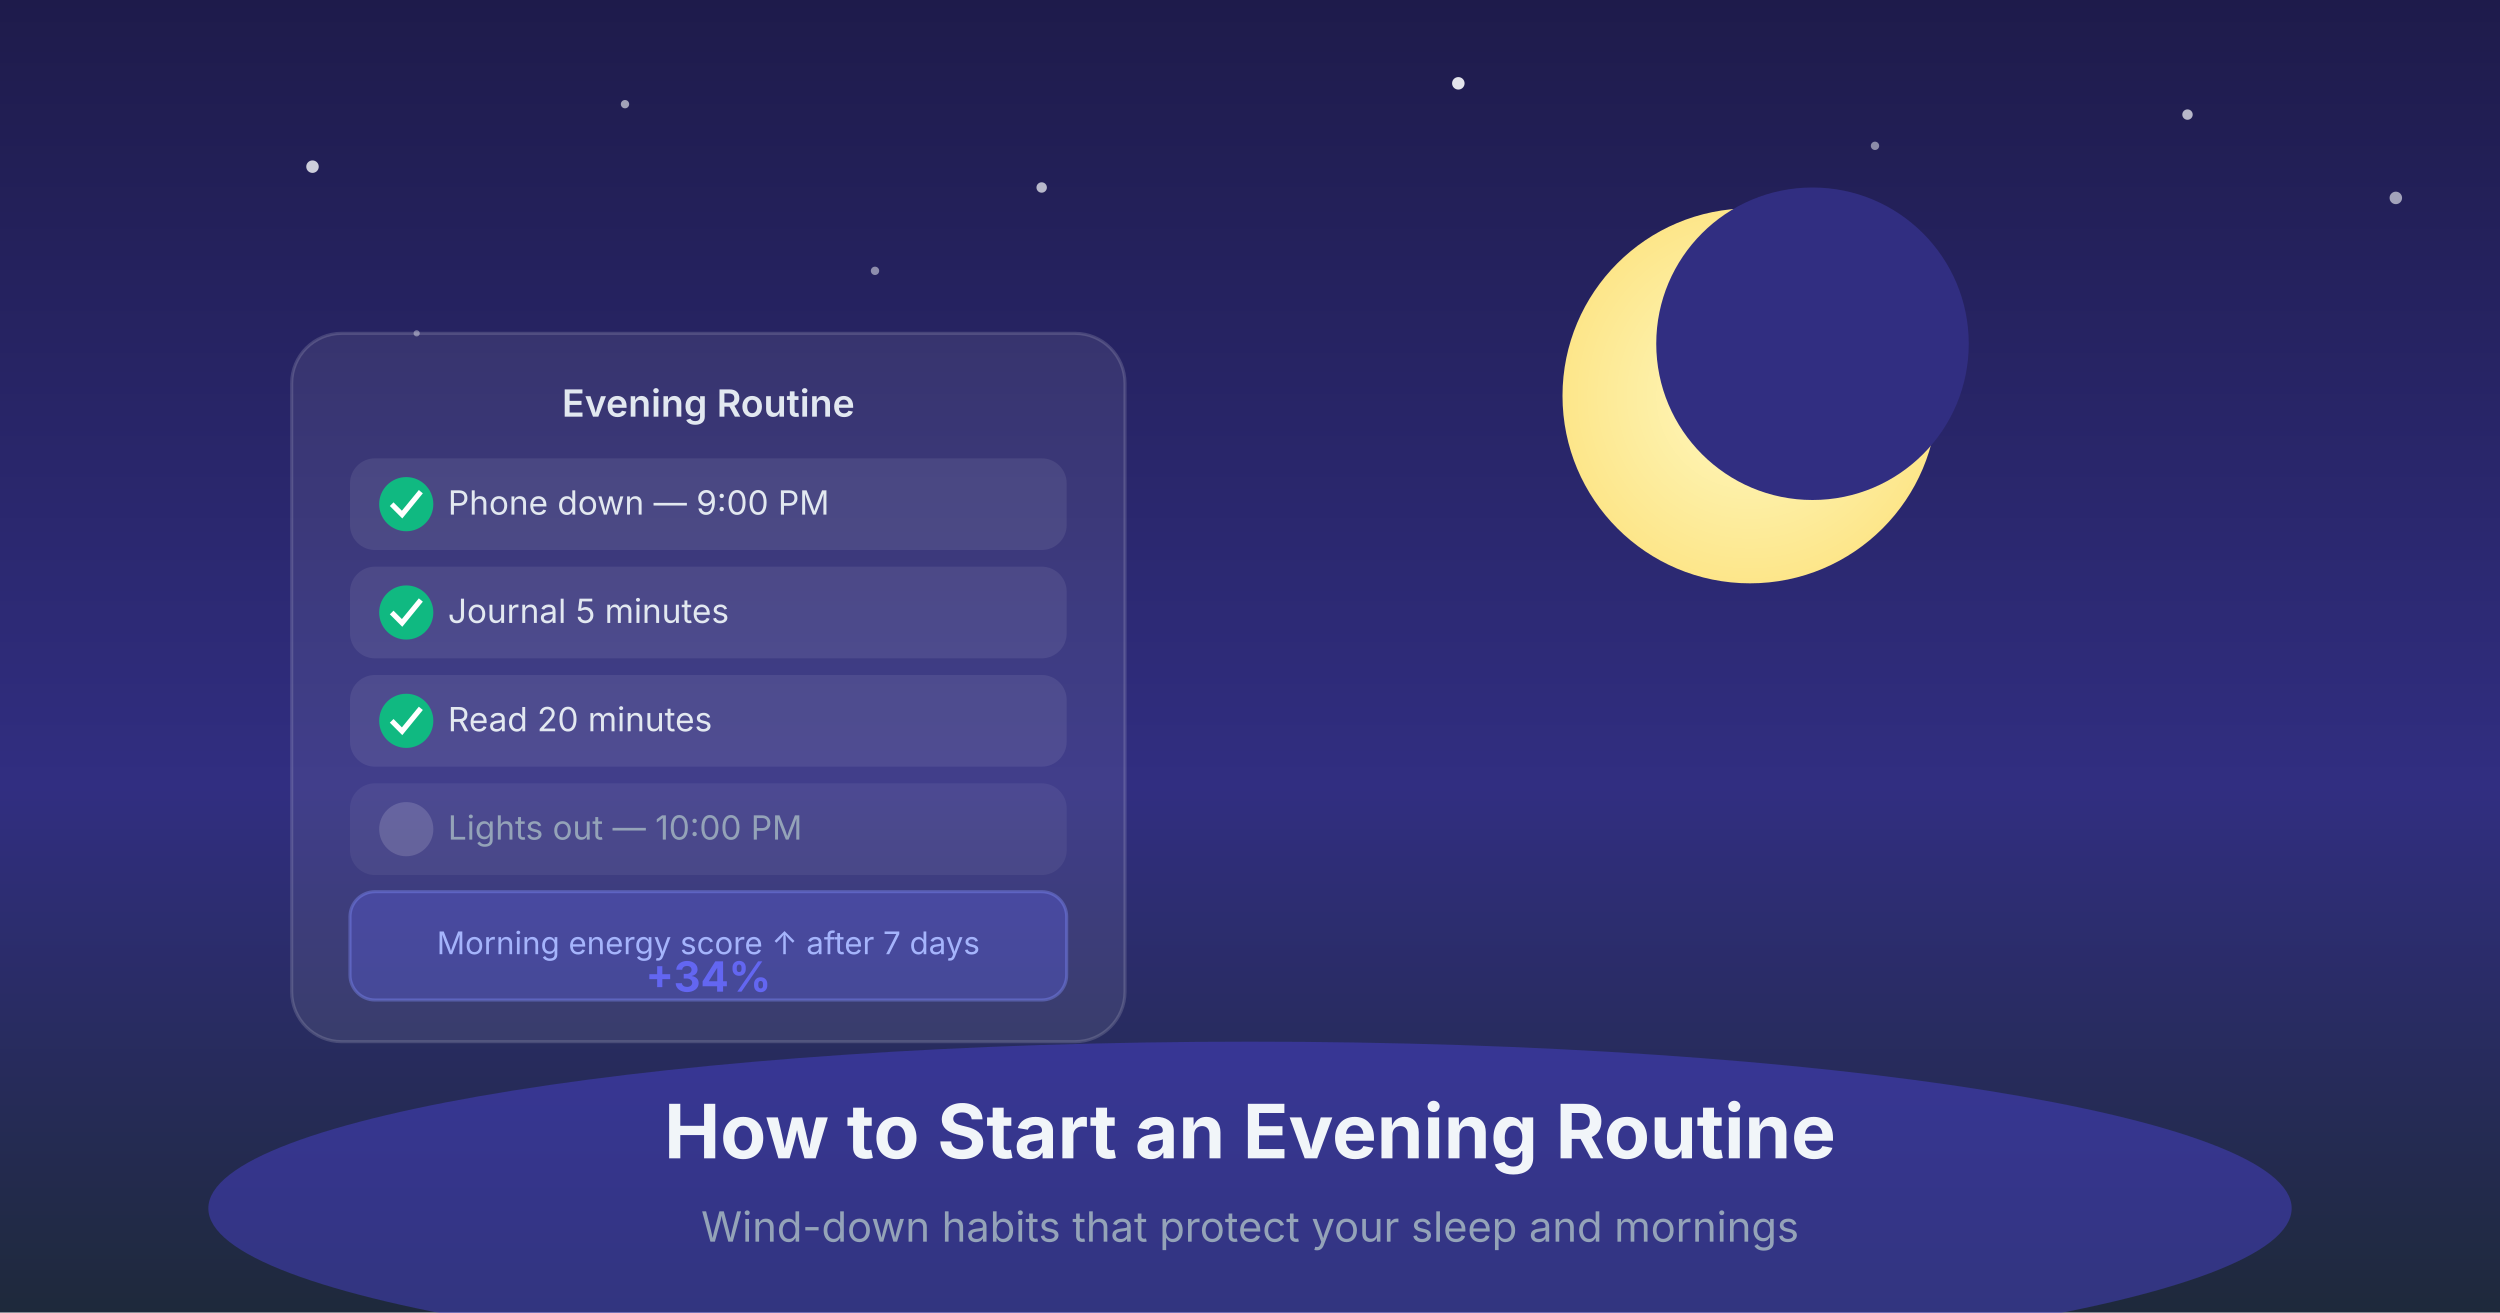
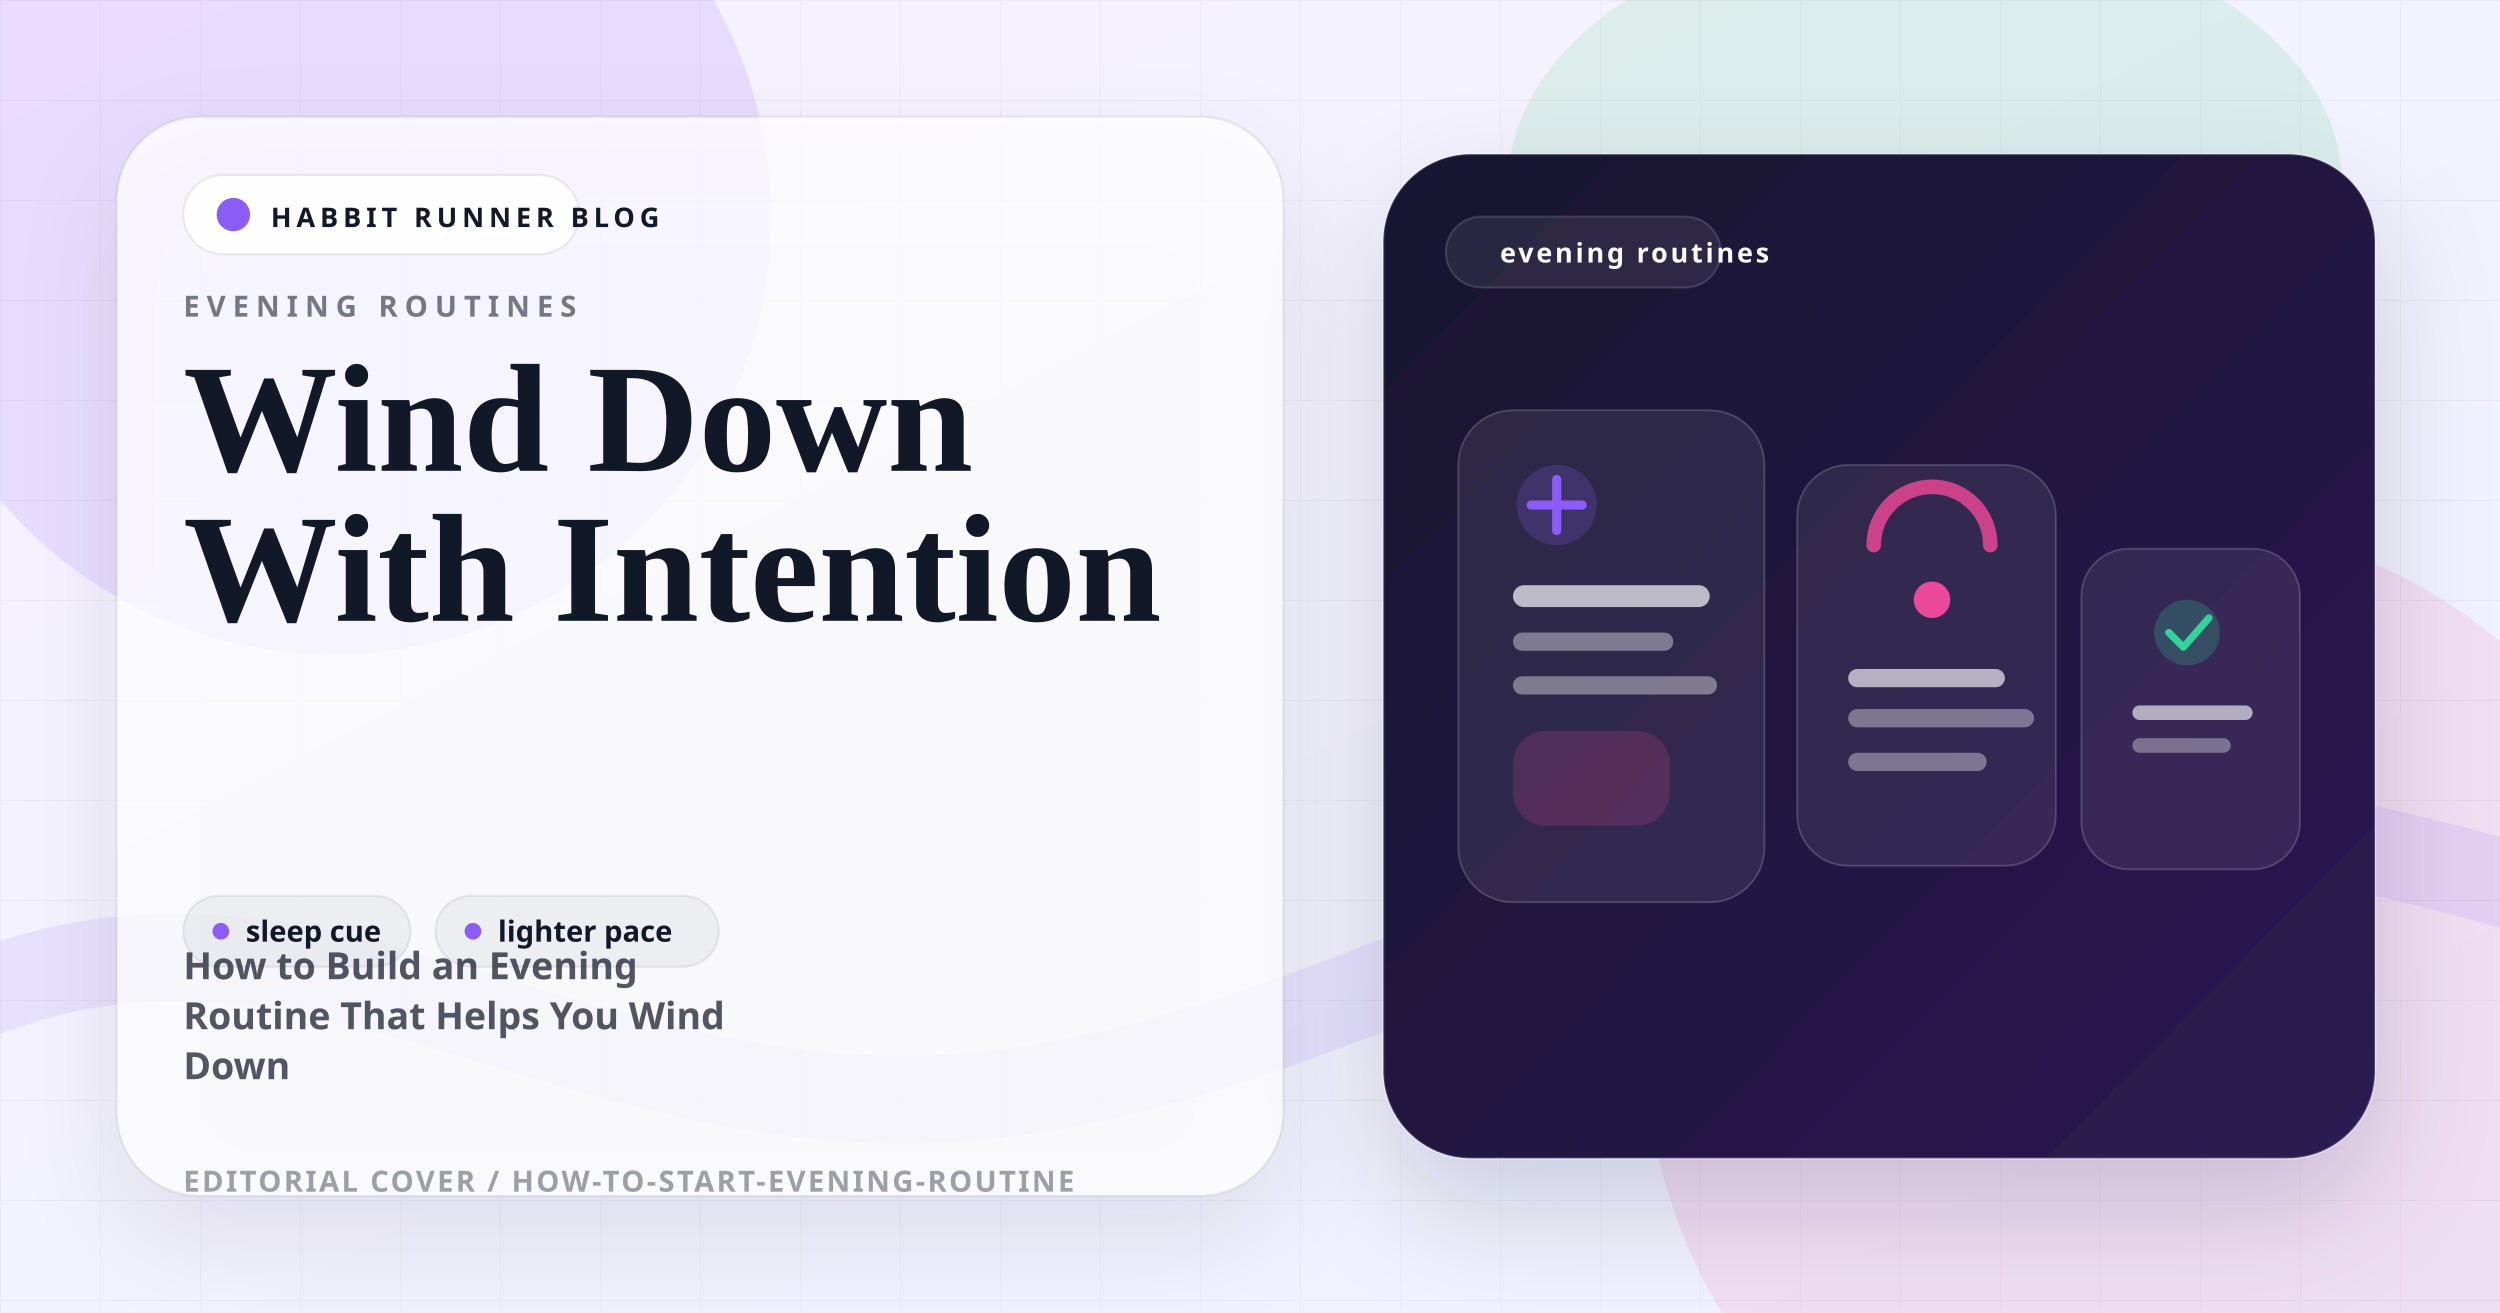
- <svg xmlns="http://www.w3.org/2000/svg" width="1200" height="630" viewBox="0 0 1200 630" role="img" aria-label="How to Start an Evening Routine">
+ <svg xmlns="http://www.w3.org/2000/svg" width="1200" height="630" viewBox="0 0 1200 630" role="img" aria-label="How to Build an Evening Routine That Helps You Wind Down">
  <defs>
-     <linearGradient id="bg" x1="0" x2="0" y1="0" y2="1">
-       <stop offset="0%" stop-color="#1e1b4b" />
-       <stop offset="60%" stop-color="#312e81" />
-       <stop offset="100%" stop-color="#1e293b" />
+     <linearGradient id="bg" x1="0" y1="0" x2="1" y2="1">
+       <stop offset="0%" stop-color="#f8f1ff" />
+       <stop offset="100%" stop-color="#eef3ff" />
    </linearGradient>
-     <radialGradient id="moon" cx="50%" cy="50%" r="50%">
-       <stop offset="0%" stop-color="#fef9c3" />
-       <stop offset="100%" stop-color="#fde68a" />
-     </radialGradient>
+     <linearGradient id="panel" x1="0" y1="0" x2="1" y2="1">
+       <stop offset="0%" stop-color="#17122f" />
+       <stop offset="100%" stop-color="#2c1b52" />
+     </linearGradient>
+     <pattern id="grid" width="48" height="48" patternUnits="userSpaceOnUse">
+       <path d="M48 0H0V48" fill="none" stroke="rgba(17, 24, 39, 0.07)" stroke-width="1" />
+     </pattern>
+     <filter id="shadowSoft" x="-20%" y="-20%" width="140%" height="150%">
+       <feDropShadow dx="0" dy="20" stdDeviation="24" flood-color="#0f172a" flood-opacity="0.12" />
+     </filter>
+     <filter id="shadowBoard" x="-20%" y="-20%" width="140%" height="150%">
+       <feDropShadow dx="0" dy="24" stdDeviation="28" flood-color="#0f172a" flood-opacity="0.16" />
+     </filter>
+     <clipPath id="boardClip">
+       <rect x="664" y="74" width="476" height="482" rx="42" />
+     </clipPath>
  </defs>
  <rect width="1200" height="630" fill="url(#bg)" />
-   <circle cx="150" cy="80" r="3" fill="#f8fafc" opacity="0.8" />
-   <circle cx="300" cy="50" r="2" fill="#f8fafc" opacity="0.6" />
-   <circle cx="500" cy="90" r="2.5" fill="#f8fafc" opacity="0.7" />
-   <circle cx="700" cy="40" r="3" fill="#f8fafc" opacity="0.9" />
-   <circle cx="900" cy="70" r="2" fill="#f8fafc" opacity="0.5" />
-   <circle cx="1050" cy="55" r="2.5" fill="#f8fafc" opacity="0.7" />
-   <circle cx="1150" cy="95" r="3" fill="#f8fafc" opacity="0.6" />
-   <circle cx="420" cy="130" r="2" fill="#f8fafc" opacity="0.5" />
-   <circle cx="850" cy="120" r="1.5" fill="#f8fafc" opacity="0.6" />
-   <circle cx="200" cy="160" r="1.5" fill="#f8fafc" opacity="0.4" />
-   <circle cx="840" cy="190" r="90" fill="url(#moon)" />
-   <circle cx="870" cy="165" r="75" fill="#312e81" />
-   <ellipse cx="600" cy="580" rx="500" ry="80" fill="#4f46e5" opacity="0.4" />
-   <rect x="140" y="160" width="400" height="340" rx="24" fill="rgba(255,255,255,0.08)" stroke="rgba(255,255,255,0.15)" stroke-width="1.5" />
-   <text x="340" y="200" font-family="Inter,Arial,sans-serif" font-size="18" font-weight="600" fill="#e2e8f0" text-anchor="middle">Evening Routine</text>
-   <rect x="168" y="220" width="344" height="44" rx="12" fill="rgba(255,255,255,0.08)" />
-   <circle cx="195" cy="242" r="13" fill="#10b981" />
-   <path d="M188 242 L193 247 L202 236" fill="none" stroke="#fff" stroke-width="2.5" />
-   <text x="215" y="247" font-family="Inter,Arial,sans-serif" font-size="16" fill="#e2e8f0">Phone down — 9:00 PM</text>
-   <rect x="168" y="272" width="344" height="44" rx="12" fill="rgba(255,255,255,0.08)" />
-   <circle cx="195" cy="294" r="13" fill="#10b981" />
-   <path d="M188 294 L193 299 L202 288" fill="none" stroke="#fff" stroke-width="2.5" />
-   <text x="215" y="299" font-family="Inter,Arial,sans-serif" font-size="16" fill="#e2e8f0">Journal 5 minutes</text>
-   <rect x="168" y="324" width="344" height="44" rx="12" fill="rgba(255,255,255,0.08)" />
-   <circle cx="195" cy="346" r="13" fill="#10b981" />
-   <path d="M188 346 L193 351 L202 340" fill="none" stroke="#fff" stroke-width="2.5" />
-   <text x="215" y="351" font-family="Inter,Arial,sans-serif" font-size="16" fill="#e2e8f0">Read 20 minutes</text>
-   <rect x="168" y="376" width="344" height="44" rx="12" fill="rgba(255,255,255,0.06)" />
-   <circle cx="195" cy="398" r="13" fill="rgba(255,255,255,0.15)" />
-   <text x="215" y="403" font-family="Inter,Arial,sans-serif" font-size="16" fill="#94a3b8">Lights out — 10:00 PM</text>
-   <rect x="168" y="428" width="344" height="52" rx="12" fill="rgba(99,102,241,0.3)" stroke="rgba(129,140,248,0.4)" stroke-width="1.5" />
-   <text x="340" y="458" font-family="Inter,Arial,sans-serif" font-size="15" fill="#a5b4fc" text-anchor="middle">Morning energy score ↑ after 7 days</text>
-   <text x="340" y="476" font-family="Inter,Arial,sans-serif" font-size="20" font-weight="700" fill="#6366f1" text-anchor="middle">+34%</text>
-   <text x="600" y="556" font-family="Inter,Arial,sans-serif" font-size="36" font-weight="700" fill="#f1f5f9" text-anchor="middle">How to Start an Evening Routine</text>
-   <text x="600" y="596" font-family="Inter,Arial,sans-serif" font-size="20" fill="#94a3b8" text-anchor="middle">Wind-down habits that protect your sleep and mornings</text>
+   <rect width="1200" height="630" fill="url(#grid)" opacity="0.6" />
+   <circle cx="160" cy="104" r="210" fill="rgba(139, 92, 246, 0.14)" />
+   <circle cx="1040" cy="500" r="250" fill="rgba(236, 72, 153, 0.12)" />
+   <ellipse cx="924" cy="88" rx="200" ry="126" fill="rgba(34, 197, 94, 0.12)" />
+   <path d="M-40 492 C146 390 284 566 512 520 C736 476 870 314 1240 436" fill="none" stroke="rgba(139, 92, 246, 0.12)" stroke-width="42" stroke-linecap="round" />
+   <rect x="56" y="56" width="560" height="518" rx="40" fill="rgba(255, 255, 255, 0.74)" stroke="rgba(17, 24, 39, 0.08)" filter="url(#shadowSoft)" />
+   <rect x="88" y="84" width="190" height="38" rx="19" fill="rgba(255, 255, 255, 0.88)" stroke="rgba(17, 24, 39, 0.08)" />
+   <circle cx="112" cy="103" r="8" fill="#8b5cf6" />
+   <text x="130" y="109" fill="#111827" font-family="'Avenir Next', 'Segoe UI', 'Trebuchet MS', sans-serif" font-size="13" font-weight="700" letter-spacing="0.18em">HABBIT RUNNER BLOG</text>
+   <text x="88" y="152" fill="rgba(17, 24, 39, 0.56)" font-family="'Avenir Next', 'Segoe UI', 'Trebuchet MS', sans-serif" font-size="14" font-weight="700" letter-spacing="0.24em">EVENING ROUTINES</text>
+   <text x="88" y="226" fill="#111827" font-family="'Iowan Old Style', Georgia, 'Times New Roman', serif" font-size="74" font-weight="700">
+     <tspan x="88" dy="0">Wind Down</tspan>
+     <tspan x="88" dy="72">With Intention</tspan>
+   </text>
+   <g transform="translate(88 430)">
+     <rect width="109" height="34" rx="17" fill="rgba(17, 24, 39, 0.05)" stroke="rgba(17, 24, 39, 0.08)" />
+     <circle cx="18" cy="17" r="4" fill="#8b5cf6" />
+     <text x="30" y="22" fill="#111827" font-family="'Avenir Next', 'Segoe UI', 'Trebuchet MS', sans-serif" font-size="14" font-weight="600">sleep cue</text>
+   </g>
+   <g transform="translate(209 430)">
+     <rect width="136" height="34" rx="17" fill="rgba(17, 24, 39, 0.05)" stroke="rgba(17, 24, 39, 0.08)" />
+     <circle cx="18" cy="17" r="4" fill="#8b5cf6" />
+     <text x="30" y="22" fill="#111827" font-family="'Avenir Next', 'Segoe UI', 'Trebuchet MS', sans-serif" font-size="14" font-weight="600">lighter pace</text>
+   </g>
+   <text x="88" y="470" fill="rgba(17, 24, 39, 0.72)" font-family="'Avenir Next', 'Segoe UI', 'Trebuchet MS', sans-serif" font-size="18" font-weight="600">
+     <tspan x="88" dy="0">How to Build an Evening</tspan>
+     <tspan x="88" dy="24">Routine That Helps You Wind</tspan>
+     <tspan x="88" dy="24">Down</tspan>
+   </text>
+   <text x="88" y="572" fill="rgba(17, 24, 39, 0.4)" font-family="'Avenir Next', 'Segoe UI', 'Trebuchet MS', sans-serif" font-size="14" font-weight="700" letter-spacing="0.08em">EDITORIAL COVER / HOW-TO-START-EVENING-ROUTINE</text>
+   <g filter="url(#shadowBoard)">
+     <rect x="664" y="74" width="476" height="482" rx="42" fill="url(#panel)" stroke="rgba(255, 255, 255, 0.18)" />
+   </g>
+   <rect x="694" y="104" width="132" height="34" rx="17" fill="rgba(255, 255, 255, 0.08)" stroke="rgba(255, 255, 255, 0.14)" />
+   <text x="720" y="126" fill="#f8fafc" font-family="'Avenir Next', 'Segoe UI', 'Trebuchet MS', sans-serif" font-size="13" font-weight="700" letter-spacing="0.1em">evening routines</text>
+   <g clip-path="url(#boardClip)">
+     <g transform="translate(619.5498 123.4935) scale(0.8744589)">
+       <rect x="92" y="84" width="168" height="270" rx="30" fill="rgba(255, 255, 255, 0.08)" stroke="rgba(255, 255, 255, 0.18)" />
+       <rect x="278" y="114" width="142" height="220" rx="28" fill="rgba(255, 255, 255, 0.08)" stroke="rgba(255, 255, 255, 0.18)" />
+       <rect x="434" y="160" width="120" height="176" rx="26" fill="rgba(255, 255, 255, 0.08)" stroke="rgba(255, 255, 255, 0.18)" />
+       <circle cx="146" cy="136" r="22" fill="rgba(139, 92, 246, 0.2)" />
+       <path d="M132 136 h28 M146 122 v28" stroke="#8b5cf6" stroke-width="5" stroke-linecap="round" />
+       <rect x="122" y="180" width="108" height="12" rx="6" fill="rgba(255, 255, 255, 0.68)" />
+       <rect x="122" y="206" width="88" height="10" rx="5" fill="rgba(255, 255, 255, 0.38)" />
+       <rect x="122" y="230" width="112" height="10" rx="5" fill="rgba(255, 255, 255, 0.38)" />
+       <rect x="122" y="260" width="86" height="52" rx="18" fill="rgba(236, 72, 153, 0.18)" />
+       <path d="M320 158 a32 32 0 0 1 64 0" fill="none" stroke="rgba(236, 72, 153, 0.82)" stroke-width="8" stroke-linecap="round" />
+       <circle cx="352" cy="188" r="10" fill="#ec4899" />
+       <rect x="306" y="226" width="86" height="10" rx="5" fill="rgba(255, 255, 255, 0.64)" />
+       <rect x="306" y="248" width="102" height="10" rx="5" fill="rgba(255, 255, 255, 0.36)" />
+       <rect x="306" y="272" width="76" height="10" rx="5" fill="rgba(255, 255, 255, 0.36)" />
+       <circle cx="492" cy="206" r="18" fill="rgba(52, 211, 153, 0.22)" />
+       <path d="M482 206 L490 214 L504 198" fill="none" stroke="#34d399" stroke-width="4" stroke-linecap="round" stroke-linejoin="round" />
+       <rect x="462" y="246" width="66" height="8" rx="4" fill="rgba(255, 255, 255, 0.62)" />
+       <rect x="462" y="264" width="54" height="8" rx="4" fill="rgba(255, 255, 255, 0.34)" />
+     </g>
+   </g>
</svg>
